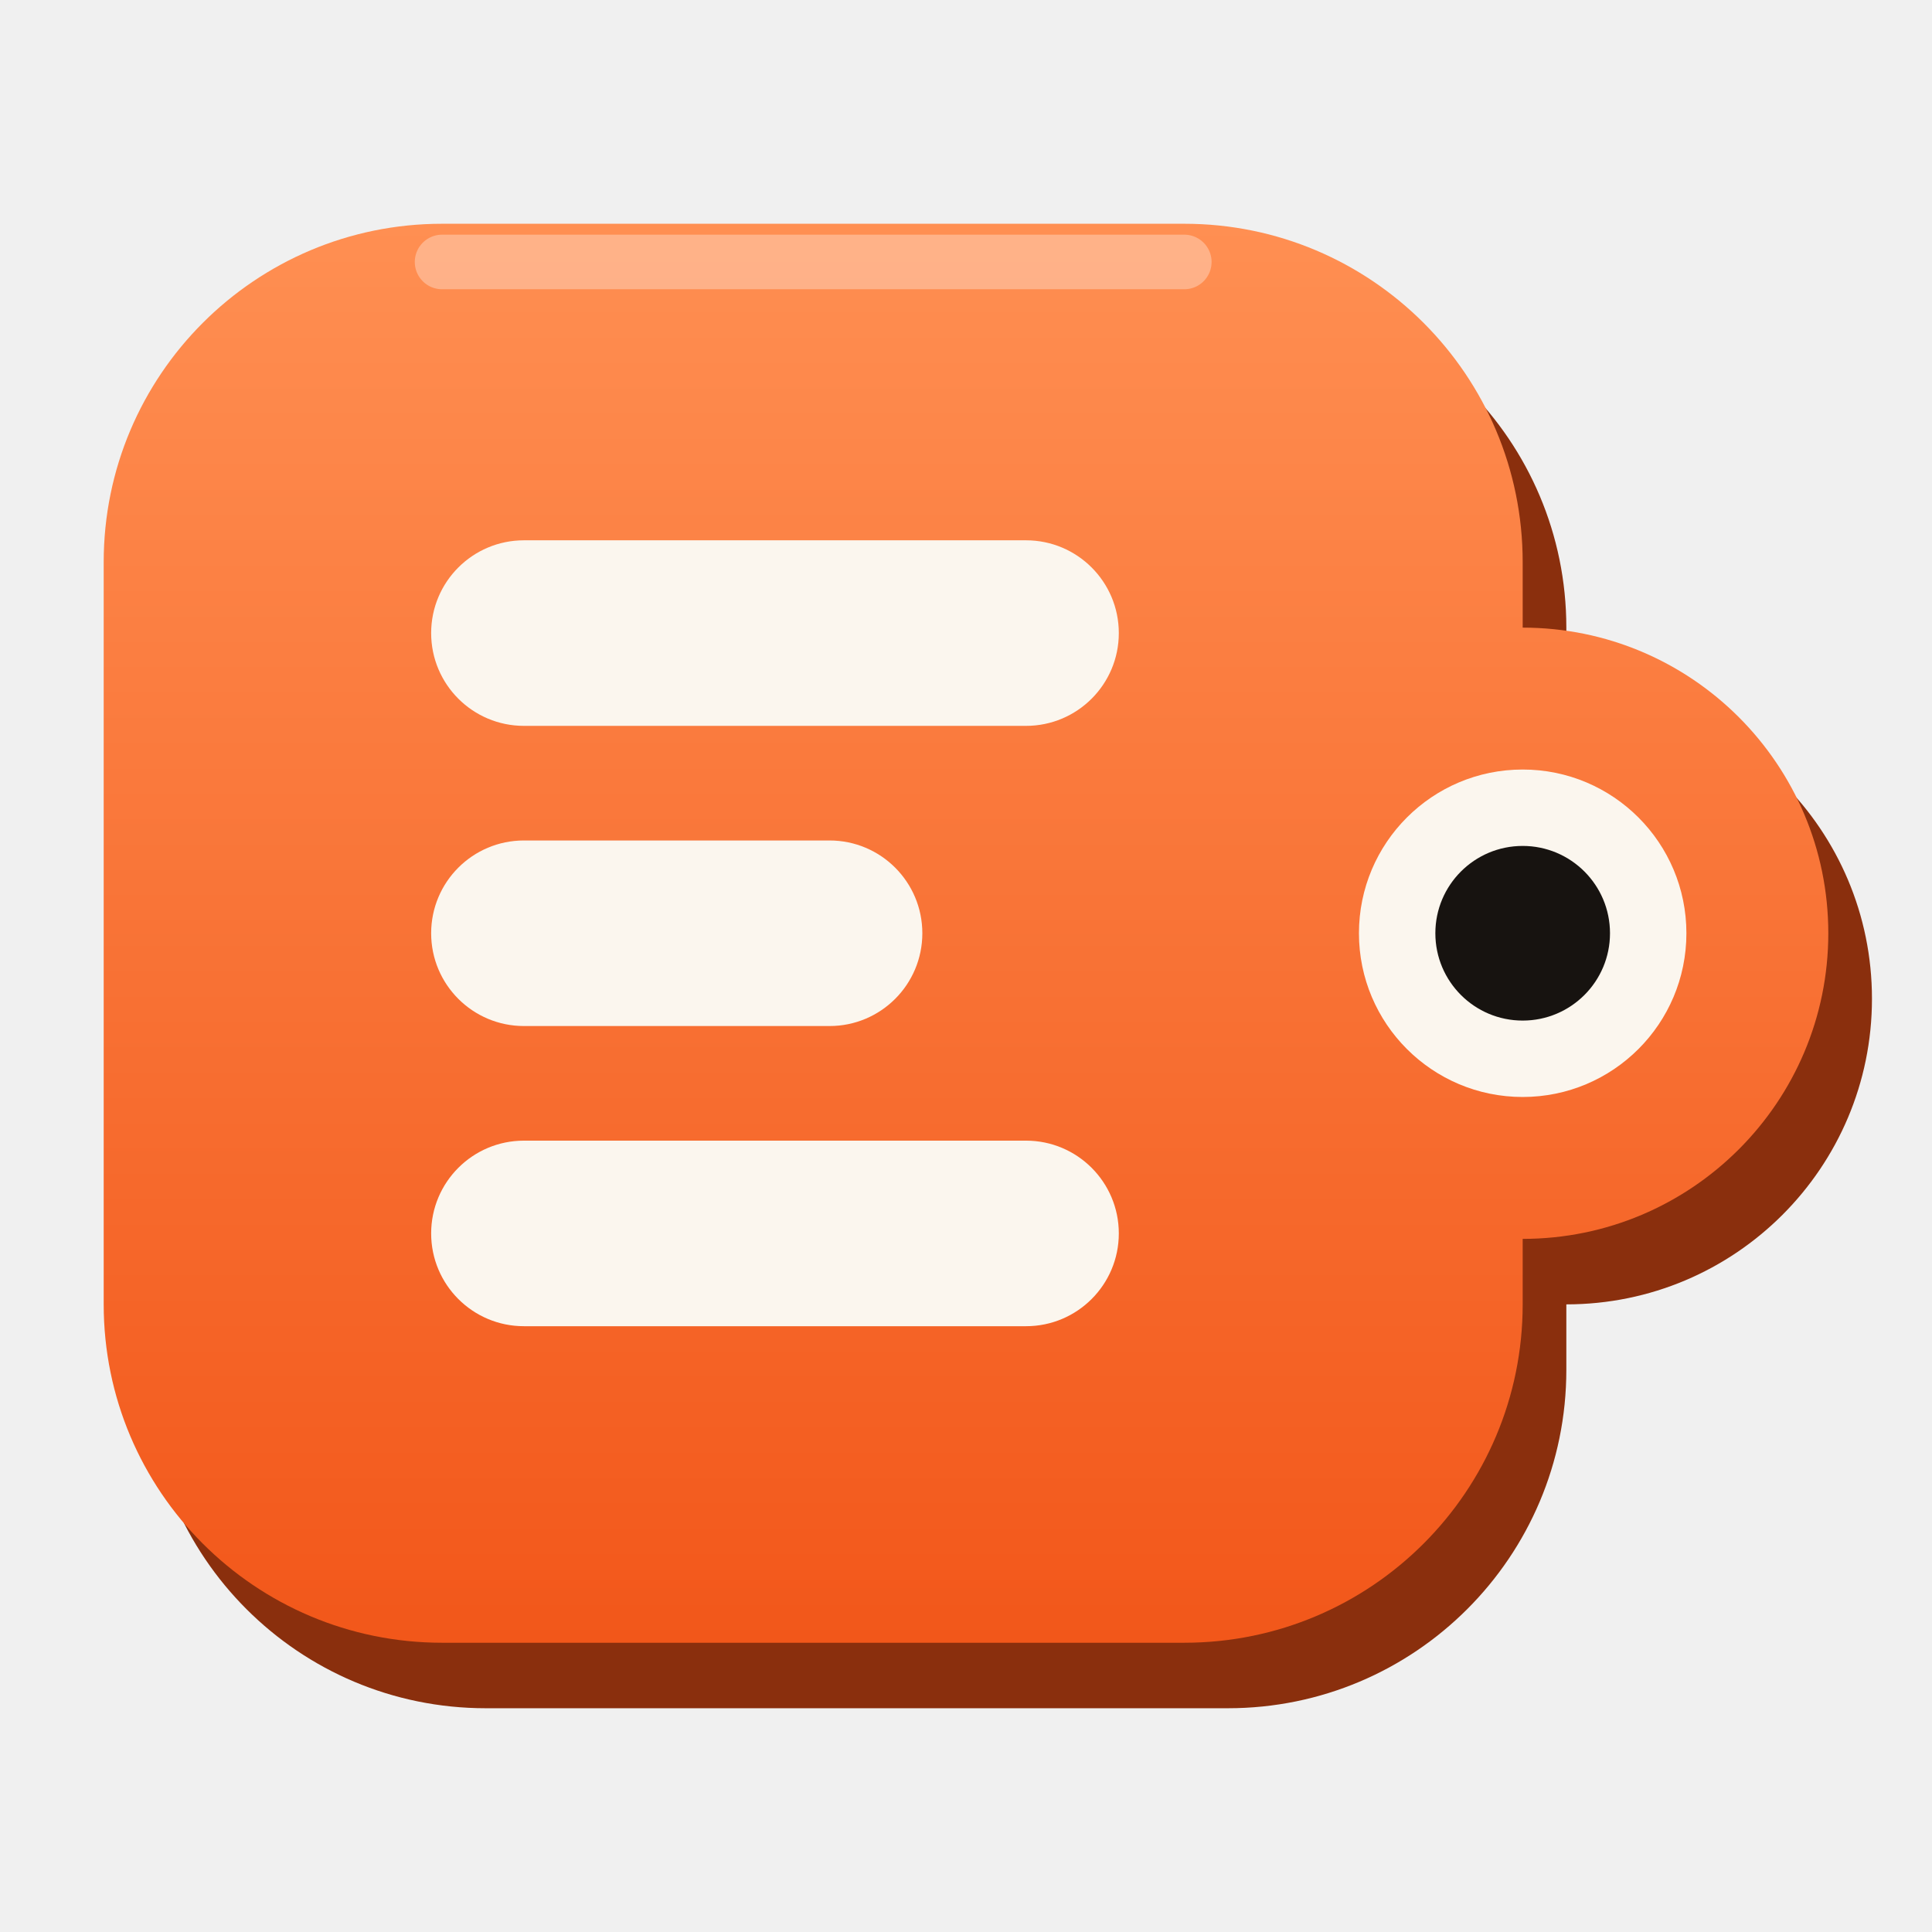
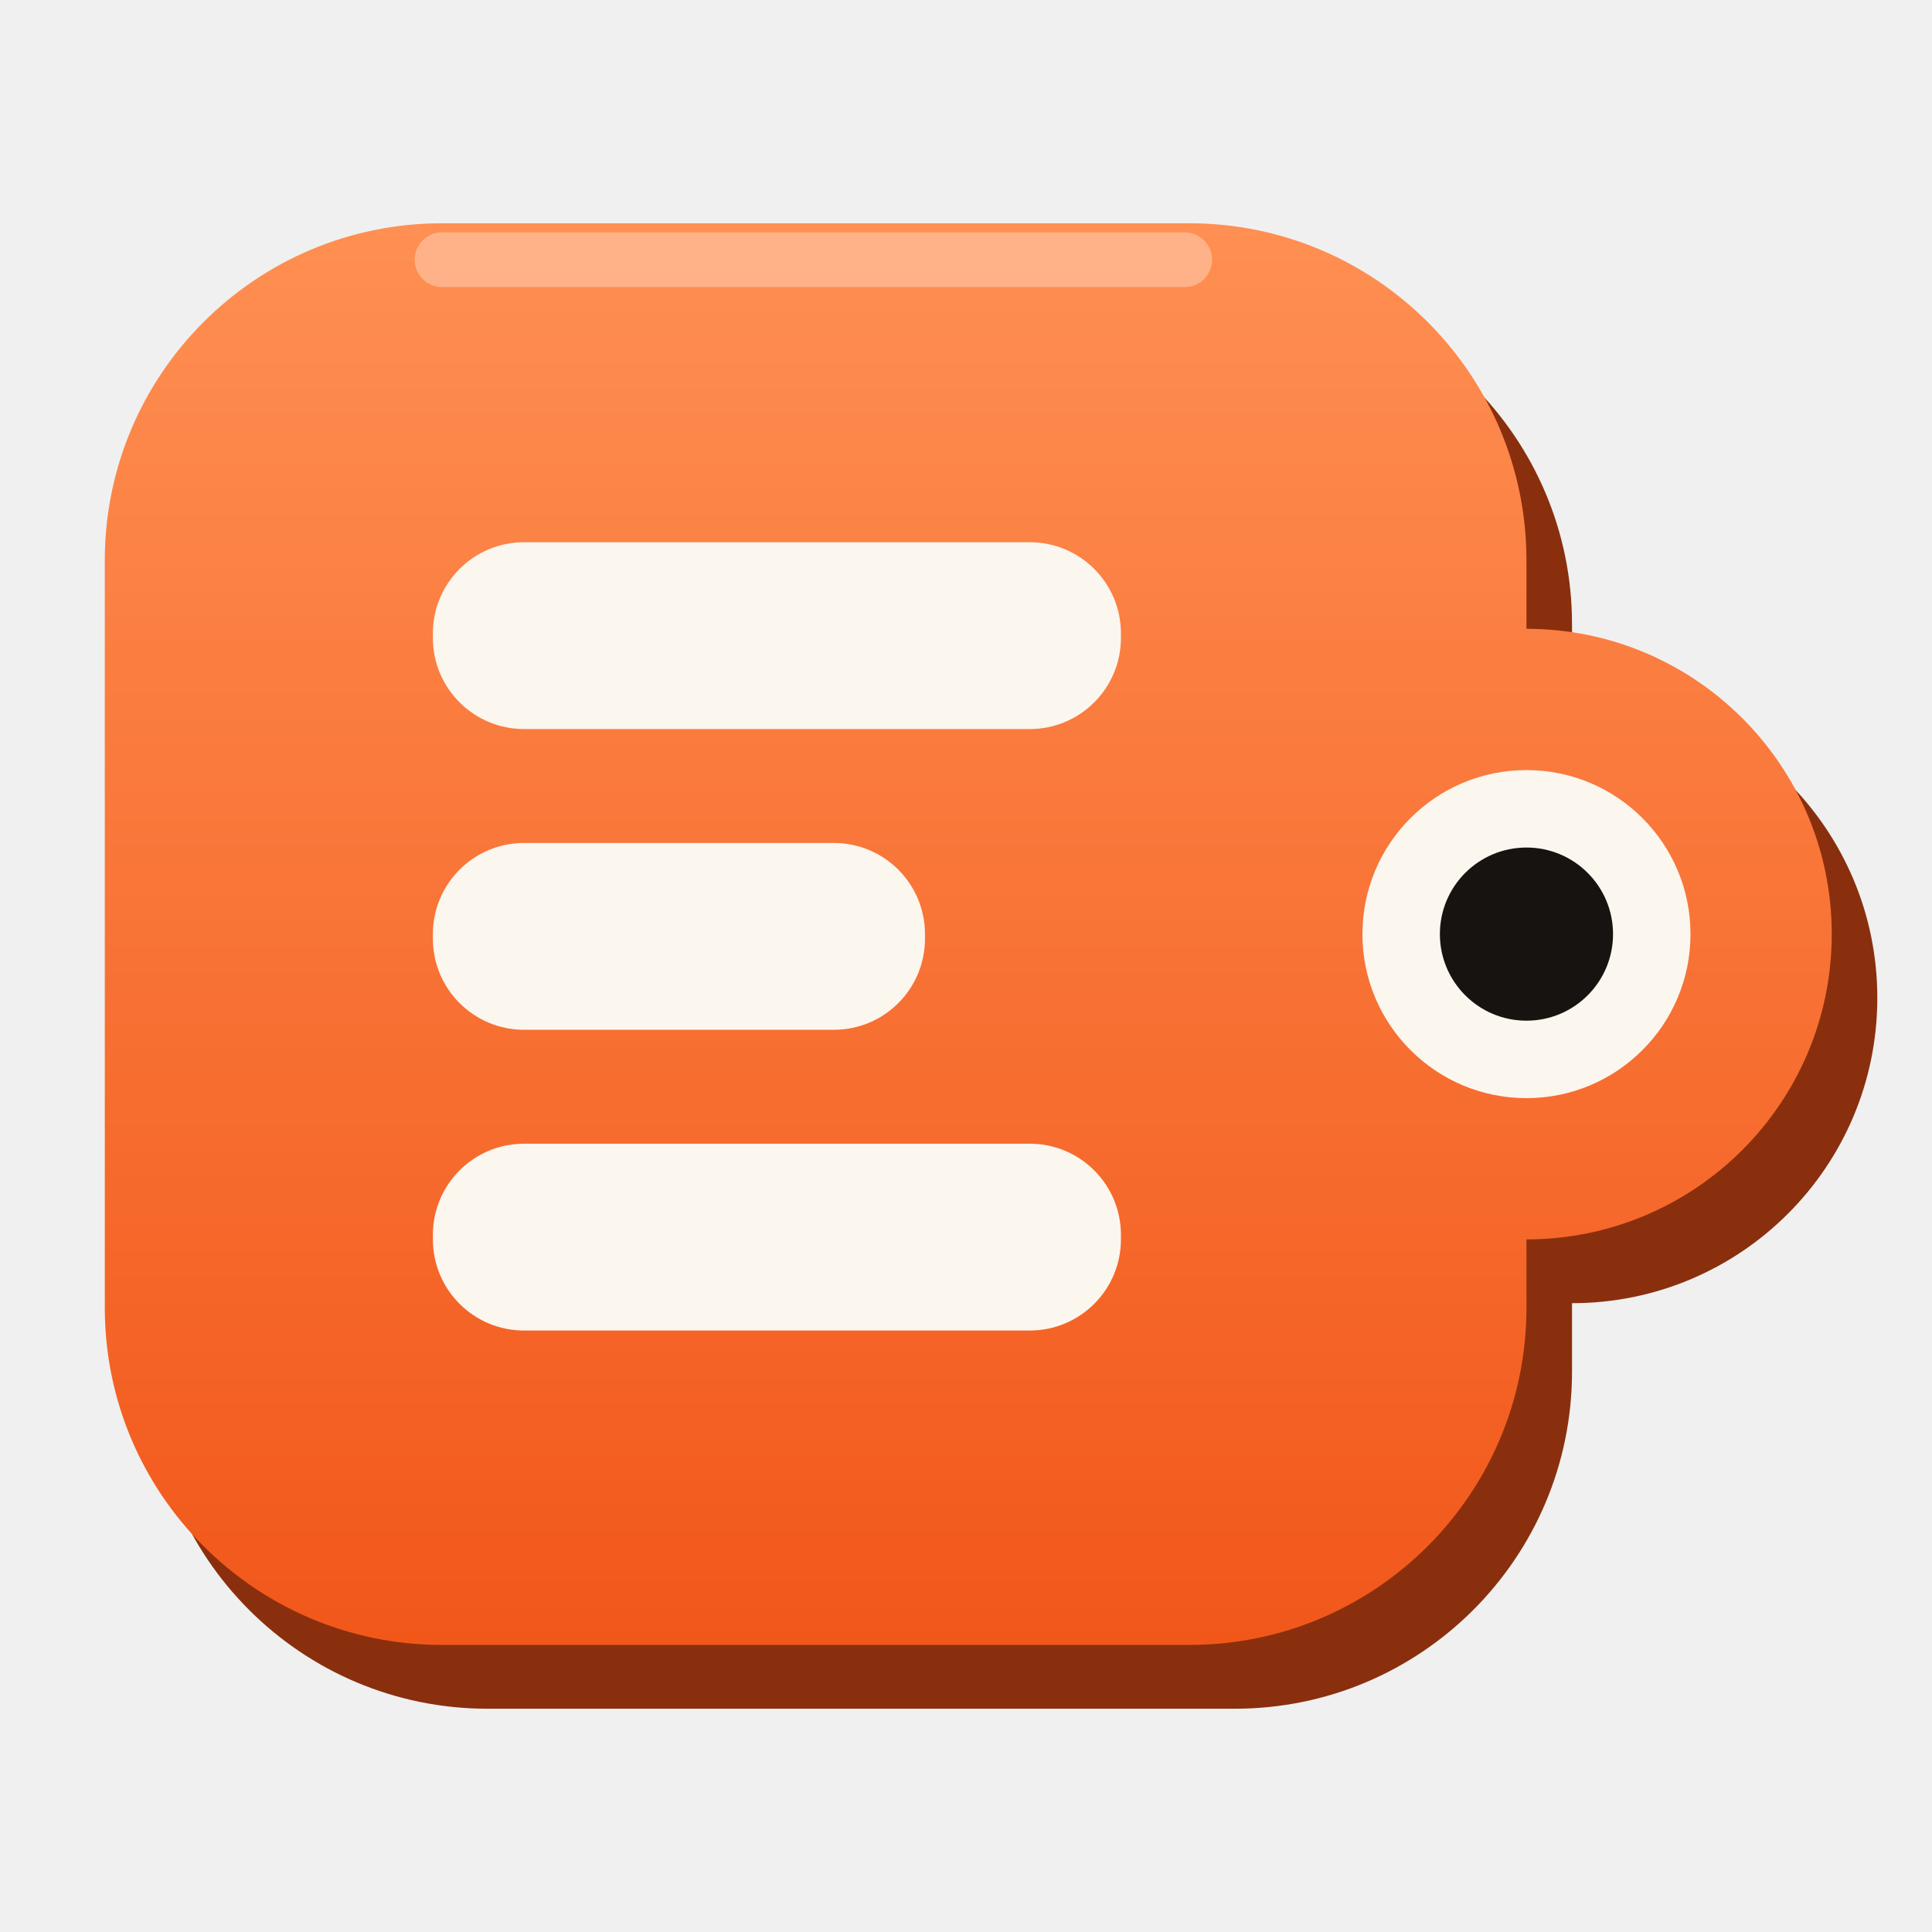
- <svg xmlns="http://www.w3.org/2000/svg" viewBox="81 85 354 354" width="512" height="512" role="img" aria-labelledby="title desc">
+ <svg xmlns="http://www.w3.org/2000/svg" viewBox="46 51 424 424" width="512" height="512" role="img" aria-labelledby="title desc">
  <defs>
-     <linearGradient id="card" x1="0" y1="126" x2="0" y2="386" gradientUnits="userSpaceOnUse">
+     <linearGradient id="card" x1="0" y1="100" x2="0" y2="412" gradientUnits="userSpaceOnUse">
      <stop offset="0" stop-color="#ff8f52" />
      <stop offset="1" stop-color="#f2571a" />
    </linearGradient>
  </defs>
  <g id="mark">
-     <path d="M170 138 H306 A62 62 0 0 1 368 200 V212 A56 56 0 1 1 368 324 V336 A62 62 0 0 1 306 398 H170 A62 62 0 0 1 108 336 V200 A62 62 0 0 1 170 138 Z" fill="#8a2f0d" />
-     <path d="M162 126 H298 A62 62 0 0 1 360 188 V200 A56 56 0 1 1 360 312 V324 A62 62 0 0 1 298 386 H162 A62 62 0 0 1 100 324 V188 A62 62 0 0 1 162 126 Z" fill="url(#card)" />
-     <path d="M162 133 H298" stroke="#ffffff" stroke-opacity="0.32" stroke-width="10" stroke-linecap="round" fill="none" />
+     <path d="M153 114 H317 A74 74 0 0 1 391 188 V203 A67 67 0 1 1 391 337 V352 A74 74 0 0 1 317 426 H153 A74 74 0 0 1 79 352 V188 A74 74 0 0 1 153 114 Z" fill="#8a2f0d" />
+     <path d="M143 100 H307 A74 74 0 0 1 381 174 V189 A67 67 0 1 1 381 323 V338 A74 74 0 0 1 307 412 H143 A74 74 0 0 1 69 338 V174 A74 74 0 0 1 143 100 Z" fill="url(#card)" />
+     <path d="M143 108 H306" stroke="#ffffff" stroke-opacity="0.32" stroke-width="12" stroke-linecap="round" fill="none" />
    <g fill="#fbf6ee">
-       <rect x="160" y="184" width="126" height="34" rx="17" />
-       <rect x="160" y="239" width="90" height="34" rx="17" />
-       <rect x="160" y="294" width="126" height="34" rx="17" />
-       <circle cx="360" cy="256" r="30" />
+       <rect x="141" y="170" width="151" height="41" rx="20" />
+       <rect x="141" y="236" width="108" height="41" rx="20" />
+       <rect x="141" y="302" width="151" height="41" rx="20" />
+       <circle cx="381" cy="256" r="36" />
    </g>
-     <circle cx="360" cy="256" r="16" fill="#171310" />
+     <circle cx="381" cy="256" r="19" fill="#171310" />
  </g>
</svg>
